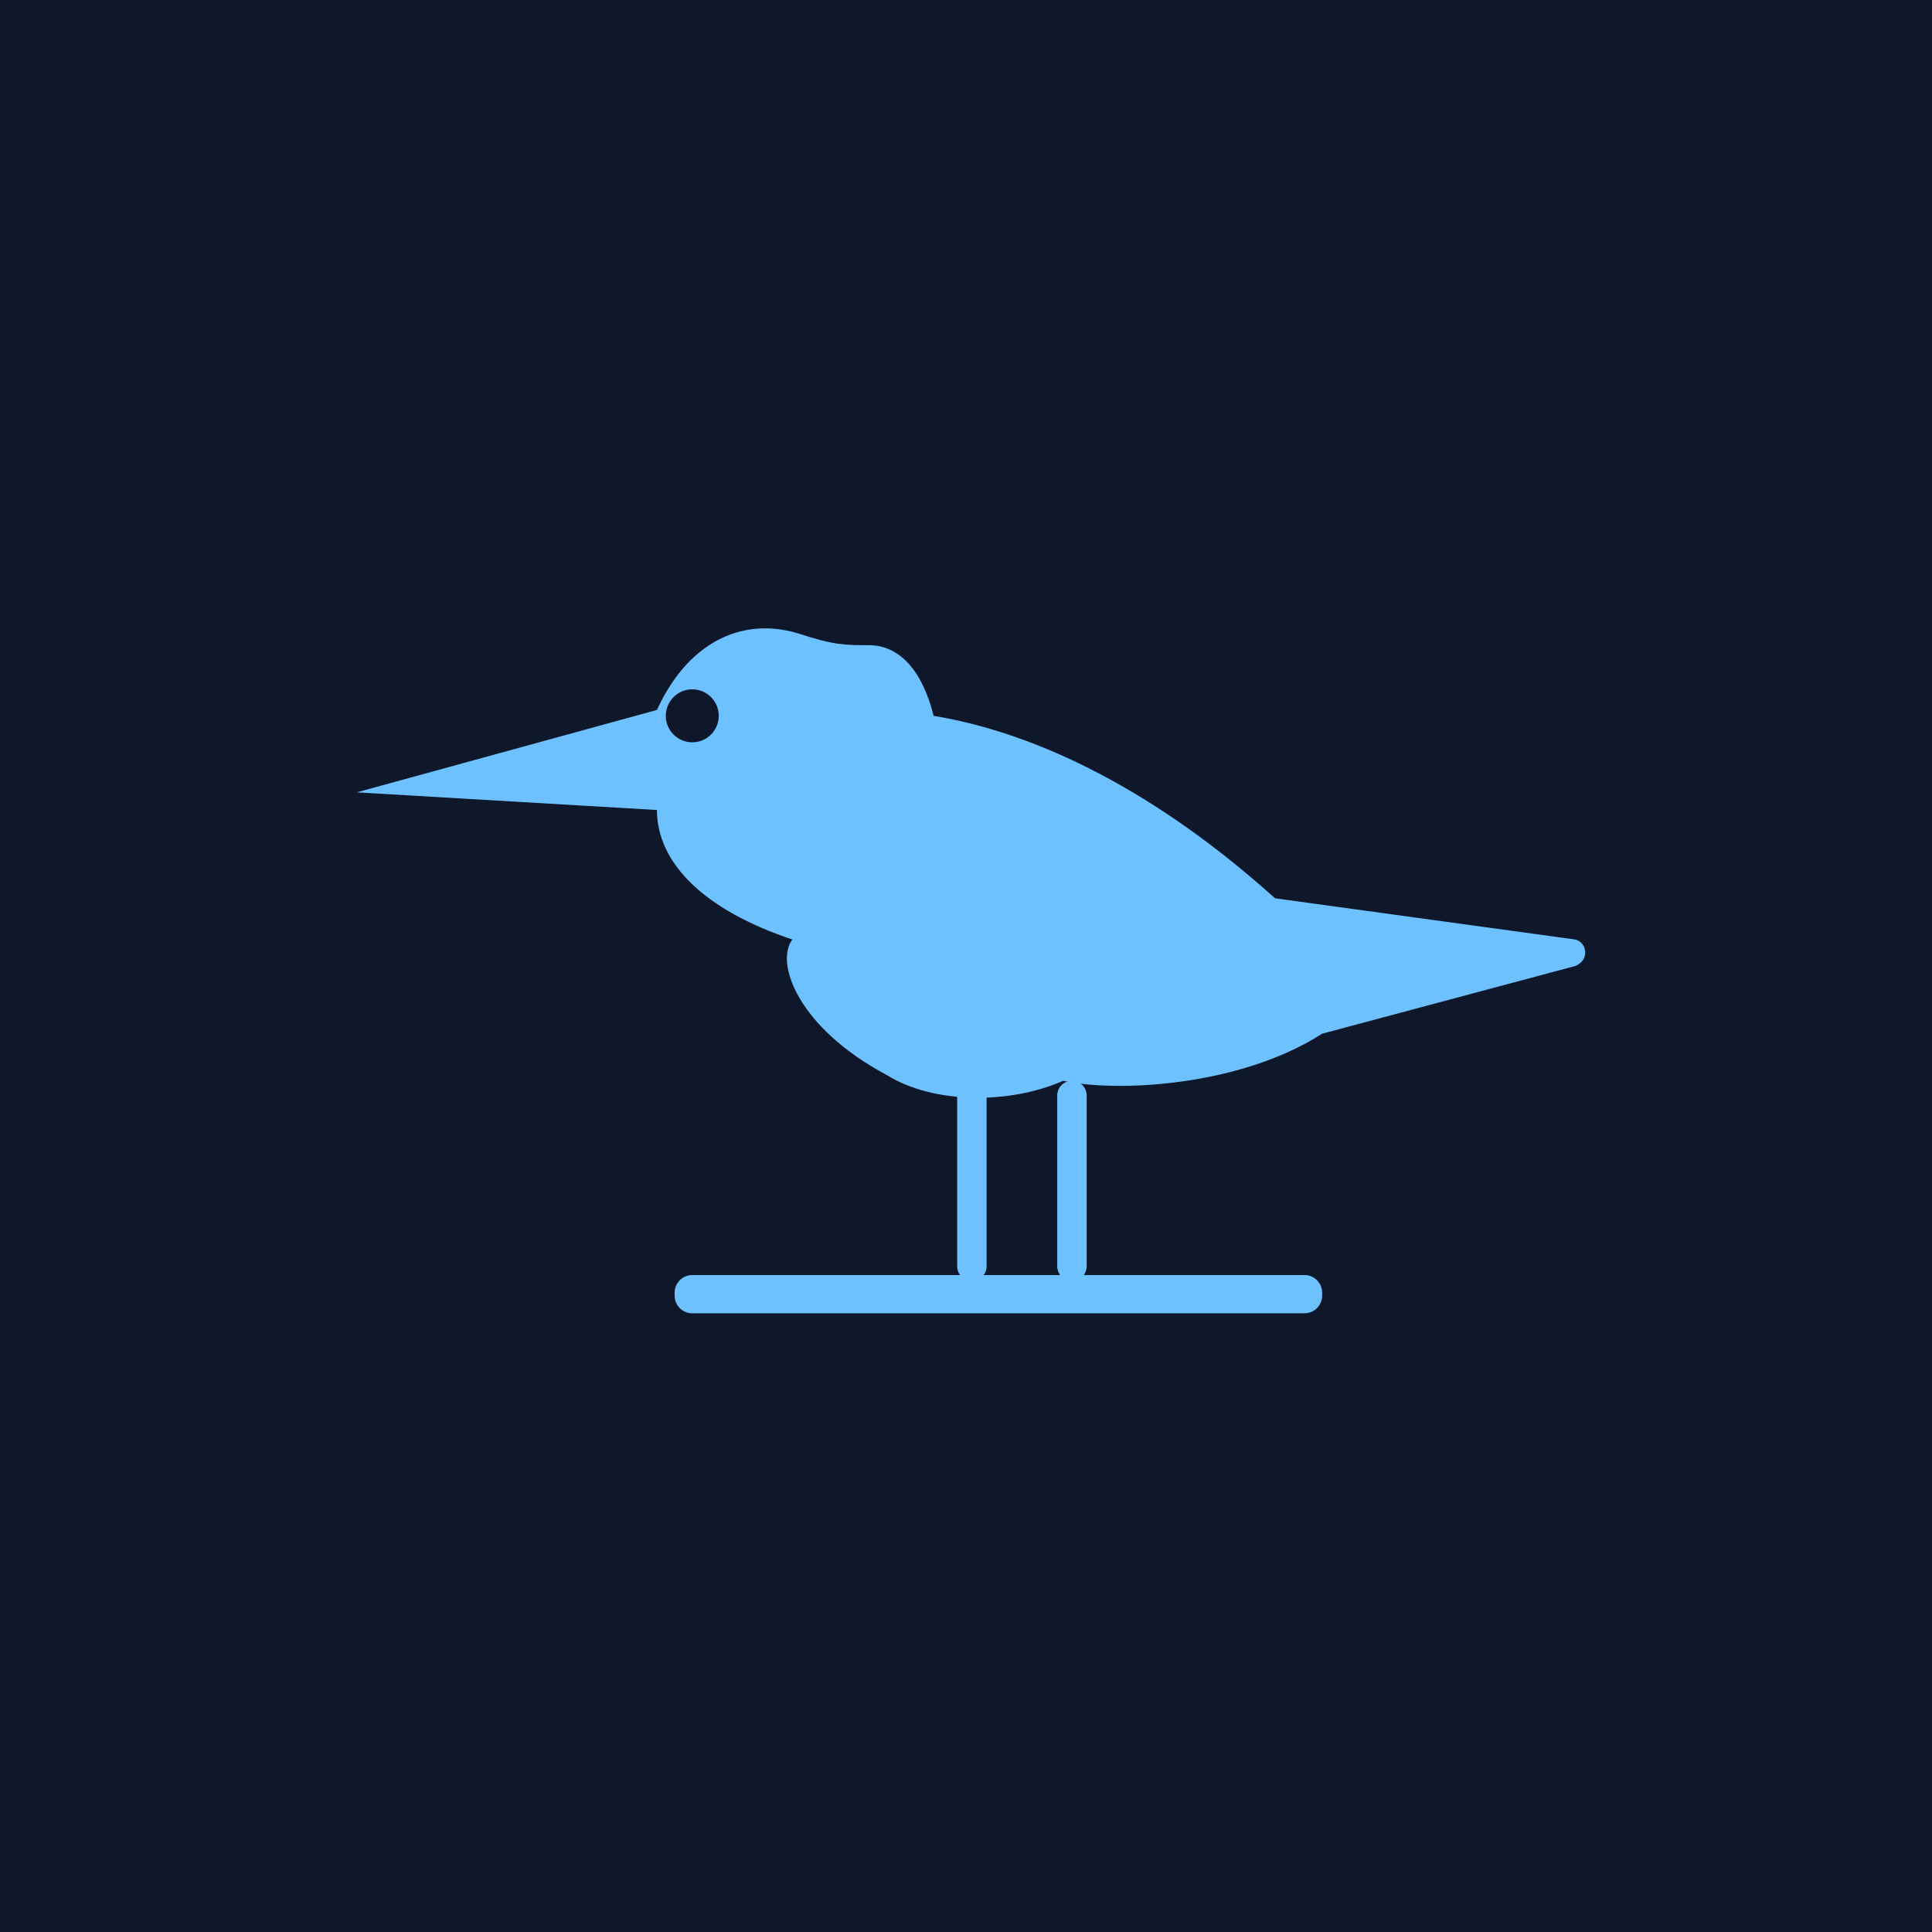
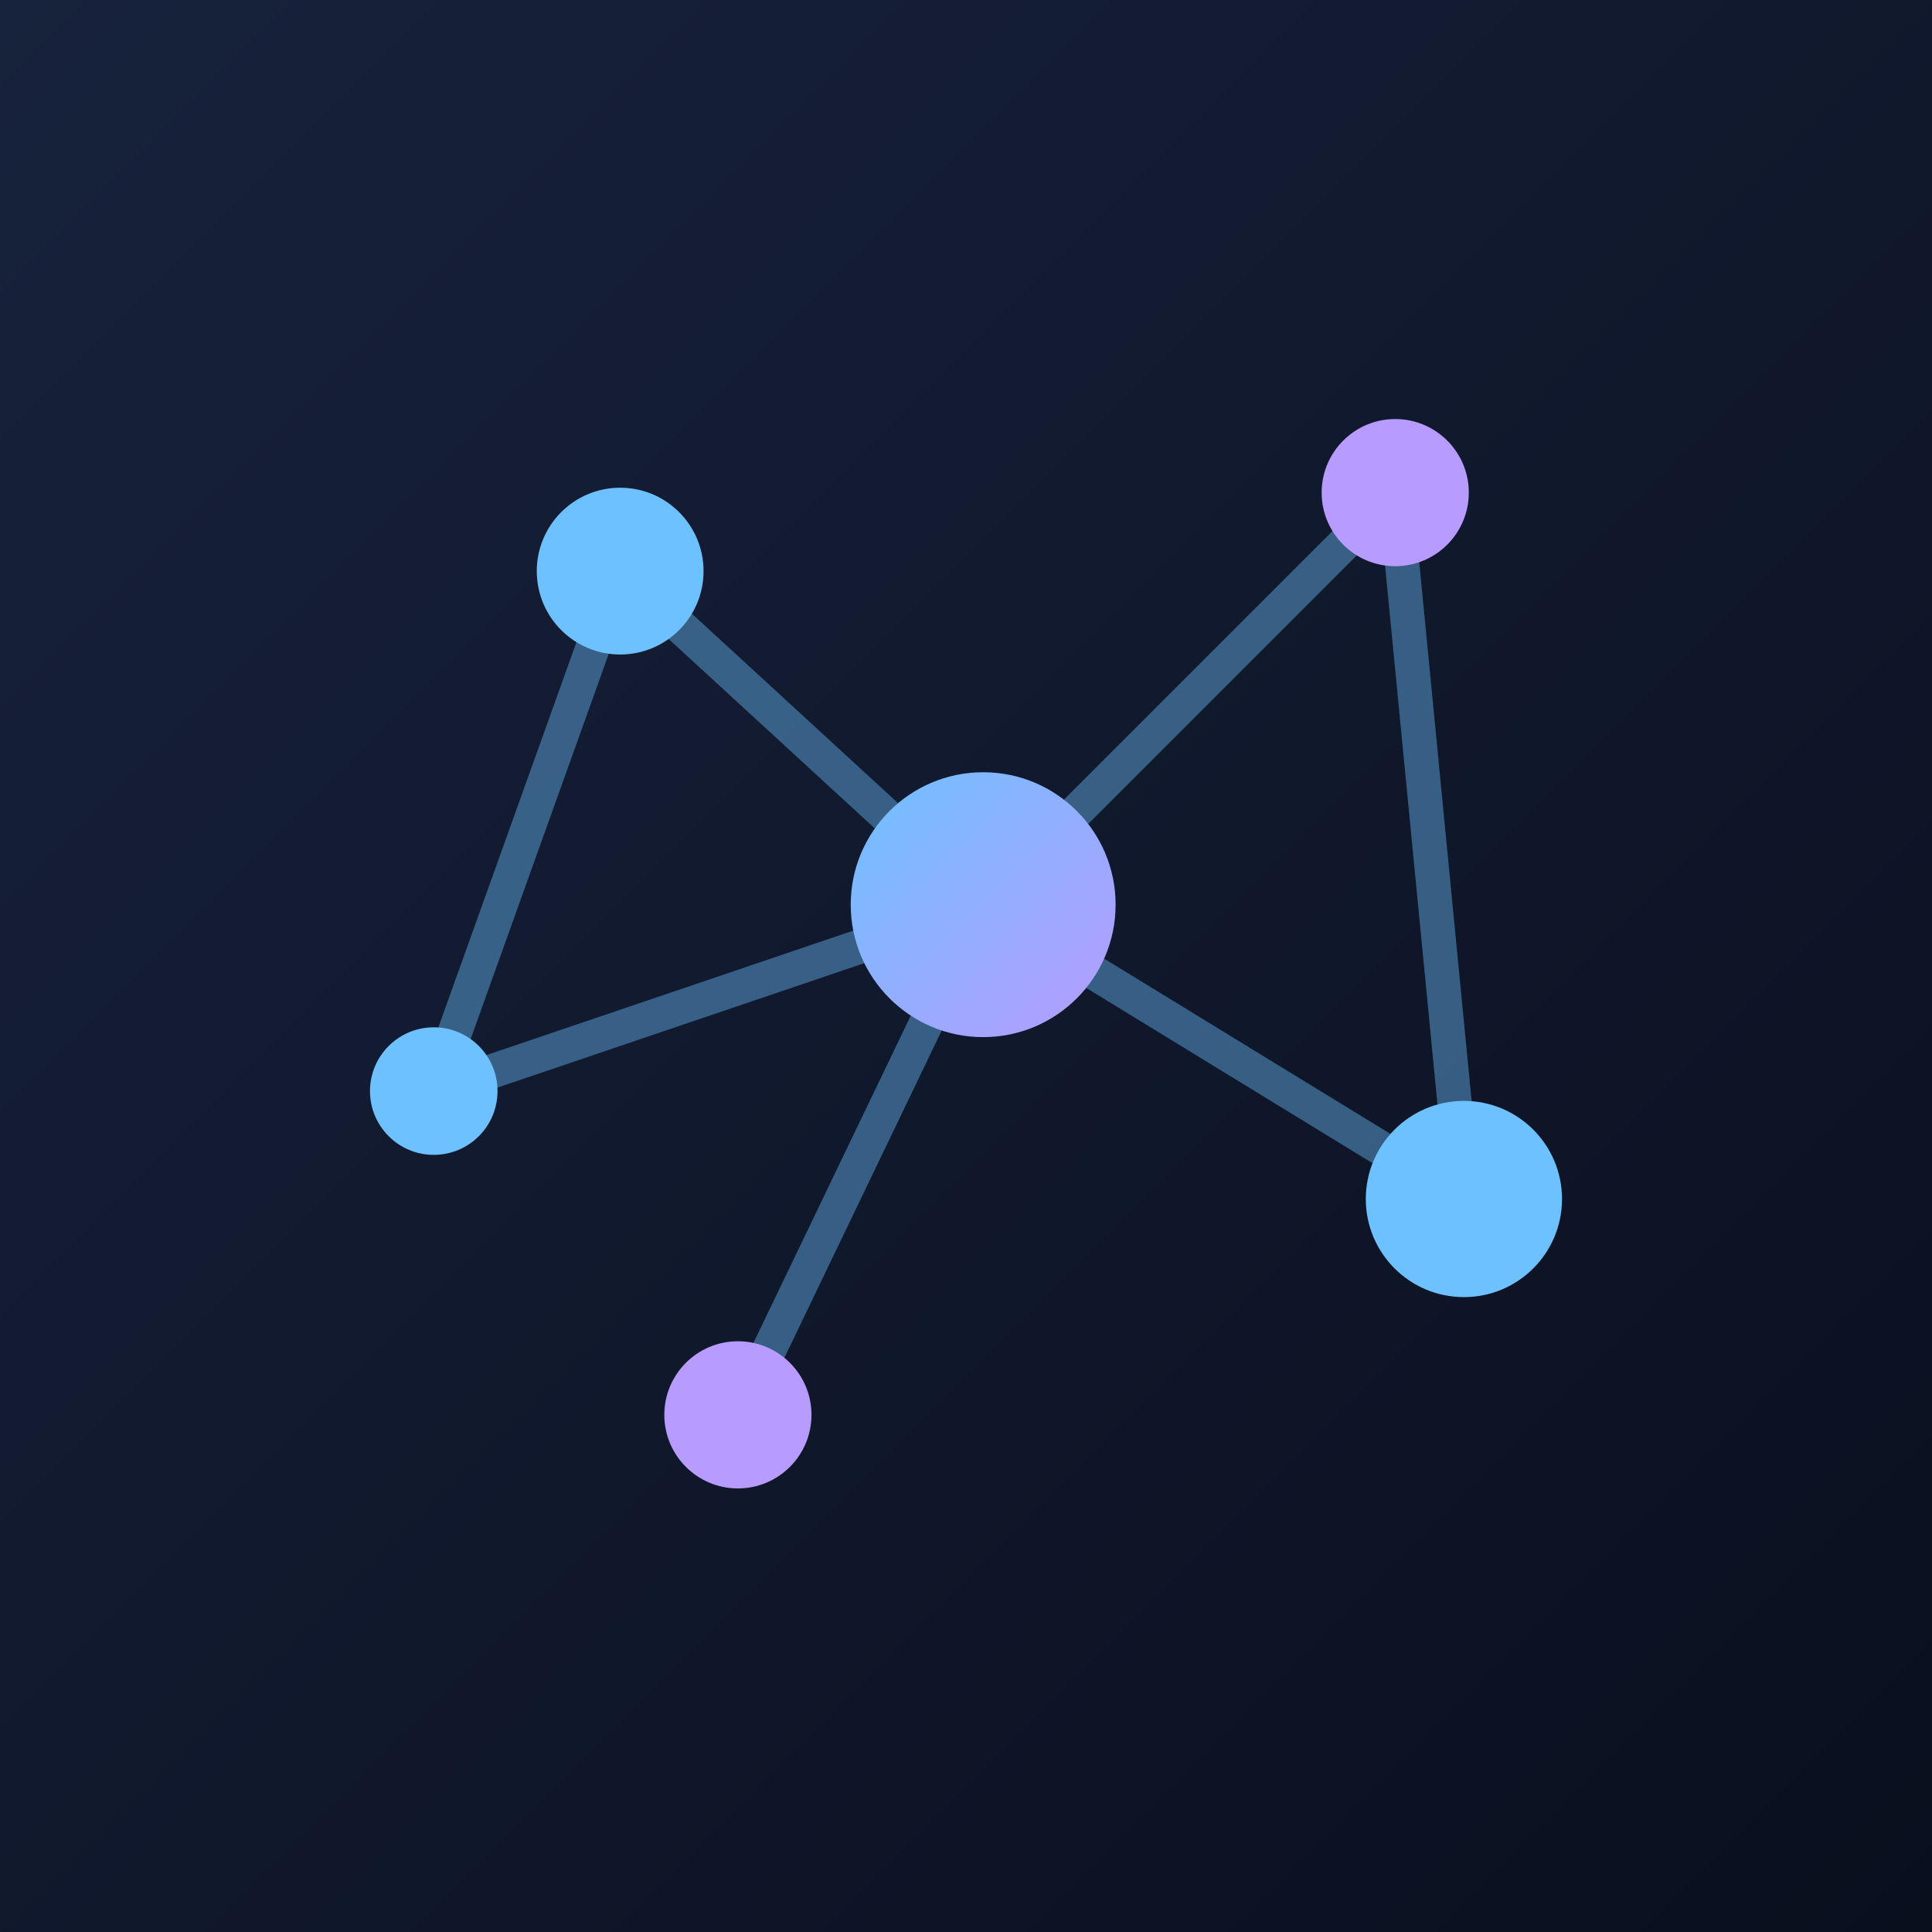
- <svg xmlns="http://www.w3.org/2000/svg" viewBox="0 0 512 512" role="img" aria-label="muninn raven">
-   <rect width="512" height="512" fill="#0f172a" />
-   <g transform="translate(256 256) scale(0.78) translate(-255 -307)">
-     <g fill="#6ec1ff">
-       <path d="M48 248 L150 220 C160 198 178 188 198 194 C210 198 214 198 222 198 C232 198 240 206 244 222 C280 228 320 248 360 284 L462 298 C466 299 467 305 462 307 L376 330 C348 348 306 350 288 346 C270 354 244 354 228 344 C198 328 190 306 196 298 C166 288 150 272 150 254 Z" />
-       <rect x="252" y="346" width="10" height="68" rx="5" />
-       <rect x="286" y="346" width="10" height="68" rx="5" />
-       <rect x="156" y="412" width="220" height="13" rx="6" />
+ <svg xmlns="http://www.w3.org/2000/svg" viewBox="0 0 512 512" role="img" aria-label="muninn knowledge graph">
+   <defs>
+     <linearGradient id="bg" x1="0" y1="0" x2="1" y2="1">
+       <stop offset="0" stop-color="#17223c" />
+       <stop offset="1" stop-color="#0a0f1e" />
+     </linearGradient>
+     <linearGradient id="sv" x1="0" y1="0" x2="1" y2="1">
+       <stop offset="0" stop-color="#6ec1ff" />
+       <stop offset="1" stop-color="#b79bff" />
+     </linearGradient>
+   </defs>
+   <rect width="512" height="512" fill="url(#bg)" />
+   <g transform="translate(256 256) scale(1.30) translate(-258.5 -252.5)">
+     <g stroke="#6ec1ff" stroke-opacity="0.42" stroke-width="7" stroke-linecap="round">
+       <path d="M262 240 L188 172" />
+       <path d="M262 240 L346 156" />
+       <path d="M262 240 L360 300" />
+       <path d="M262 240 L212 344" />
+       <path d="M262 240 L150 278" />
+       <path d="M188 172 L150 278" />
+       <path d="M346 156 L360 300" />
    </g>
-     <circle cx="162" cy="222" r="9" fill="#0f172a" />
+     <circle cx="188" cy="172" r="17" fill="#6ec1ff" />
+     <circle cx="346" cy="156" r="15" fill="#b79bff" />
+     <circle cx="360" cy="300" r="20" fill="#6ec1ff" />
+     <circle cx="212" cy="344" r="15" fill="#b79bff" />
+     <circle cx="150" cy="278" r="13" fill="#6ec1ff" />
+     <circle cx="262" cy="240" r="27" fill="url(#sv)" />
  </g>
</svg>
